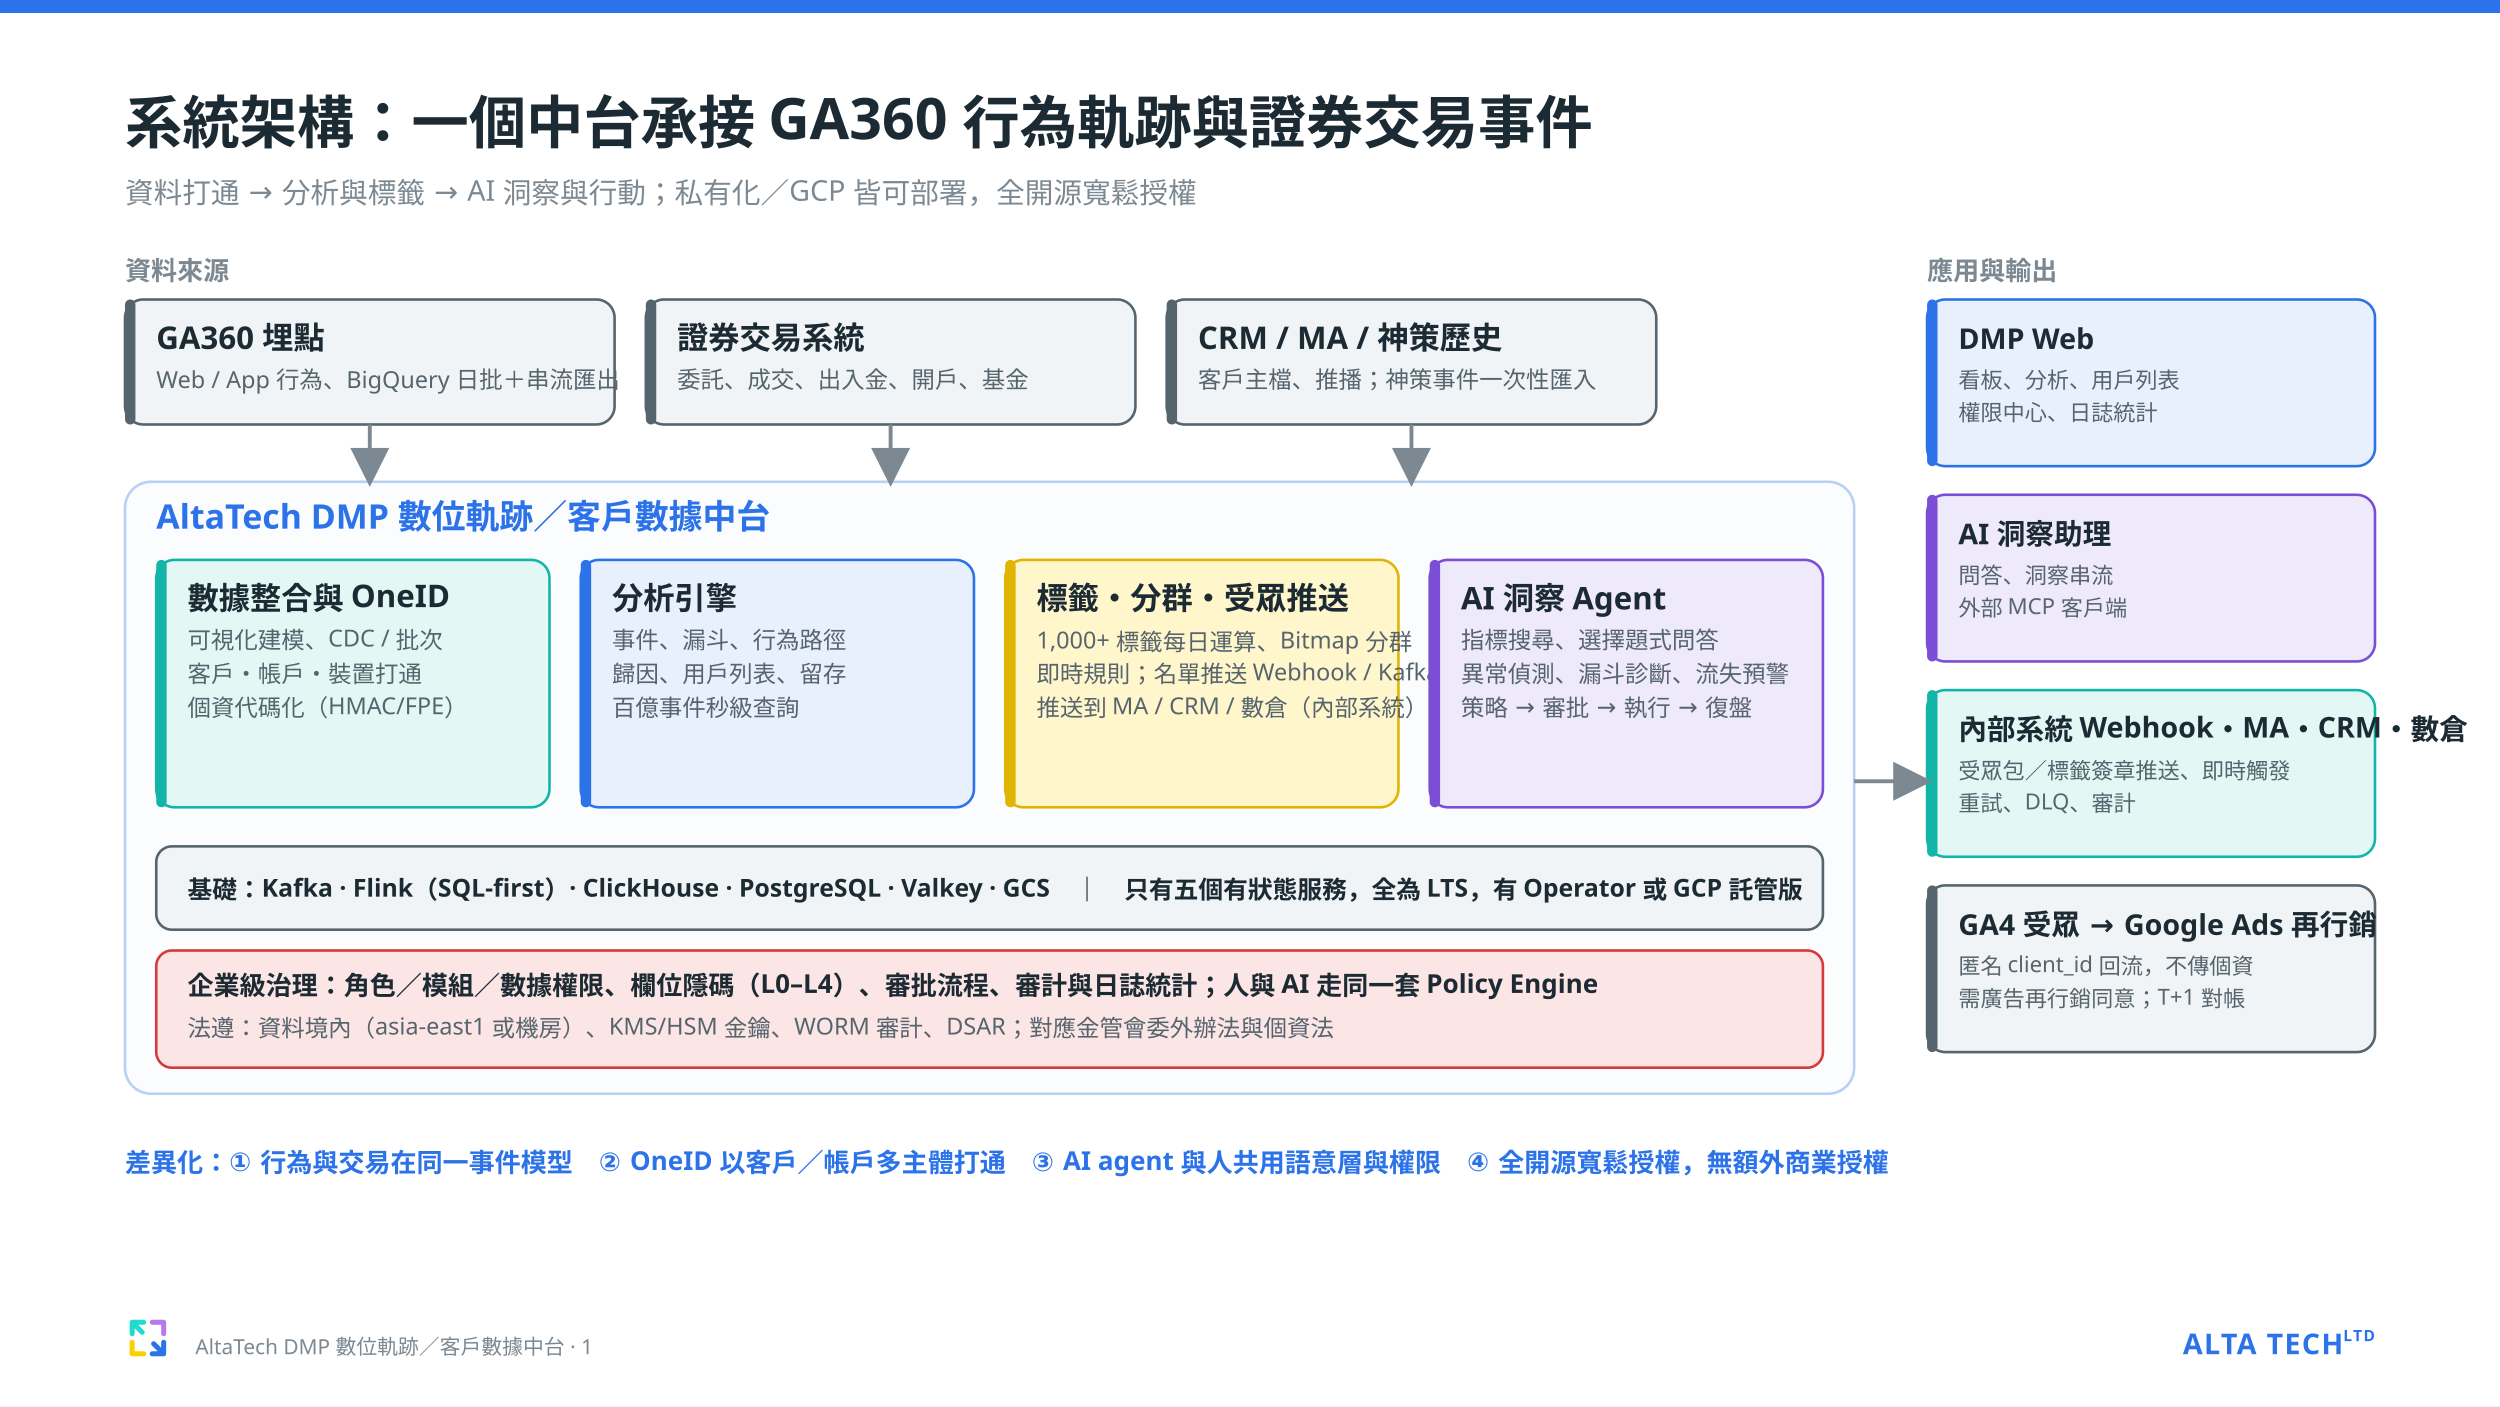
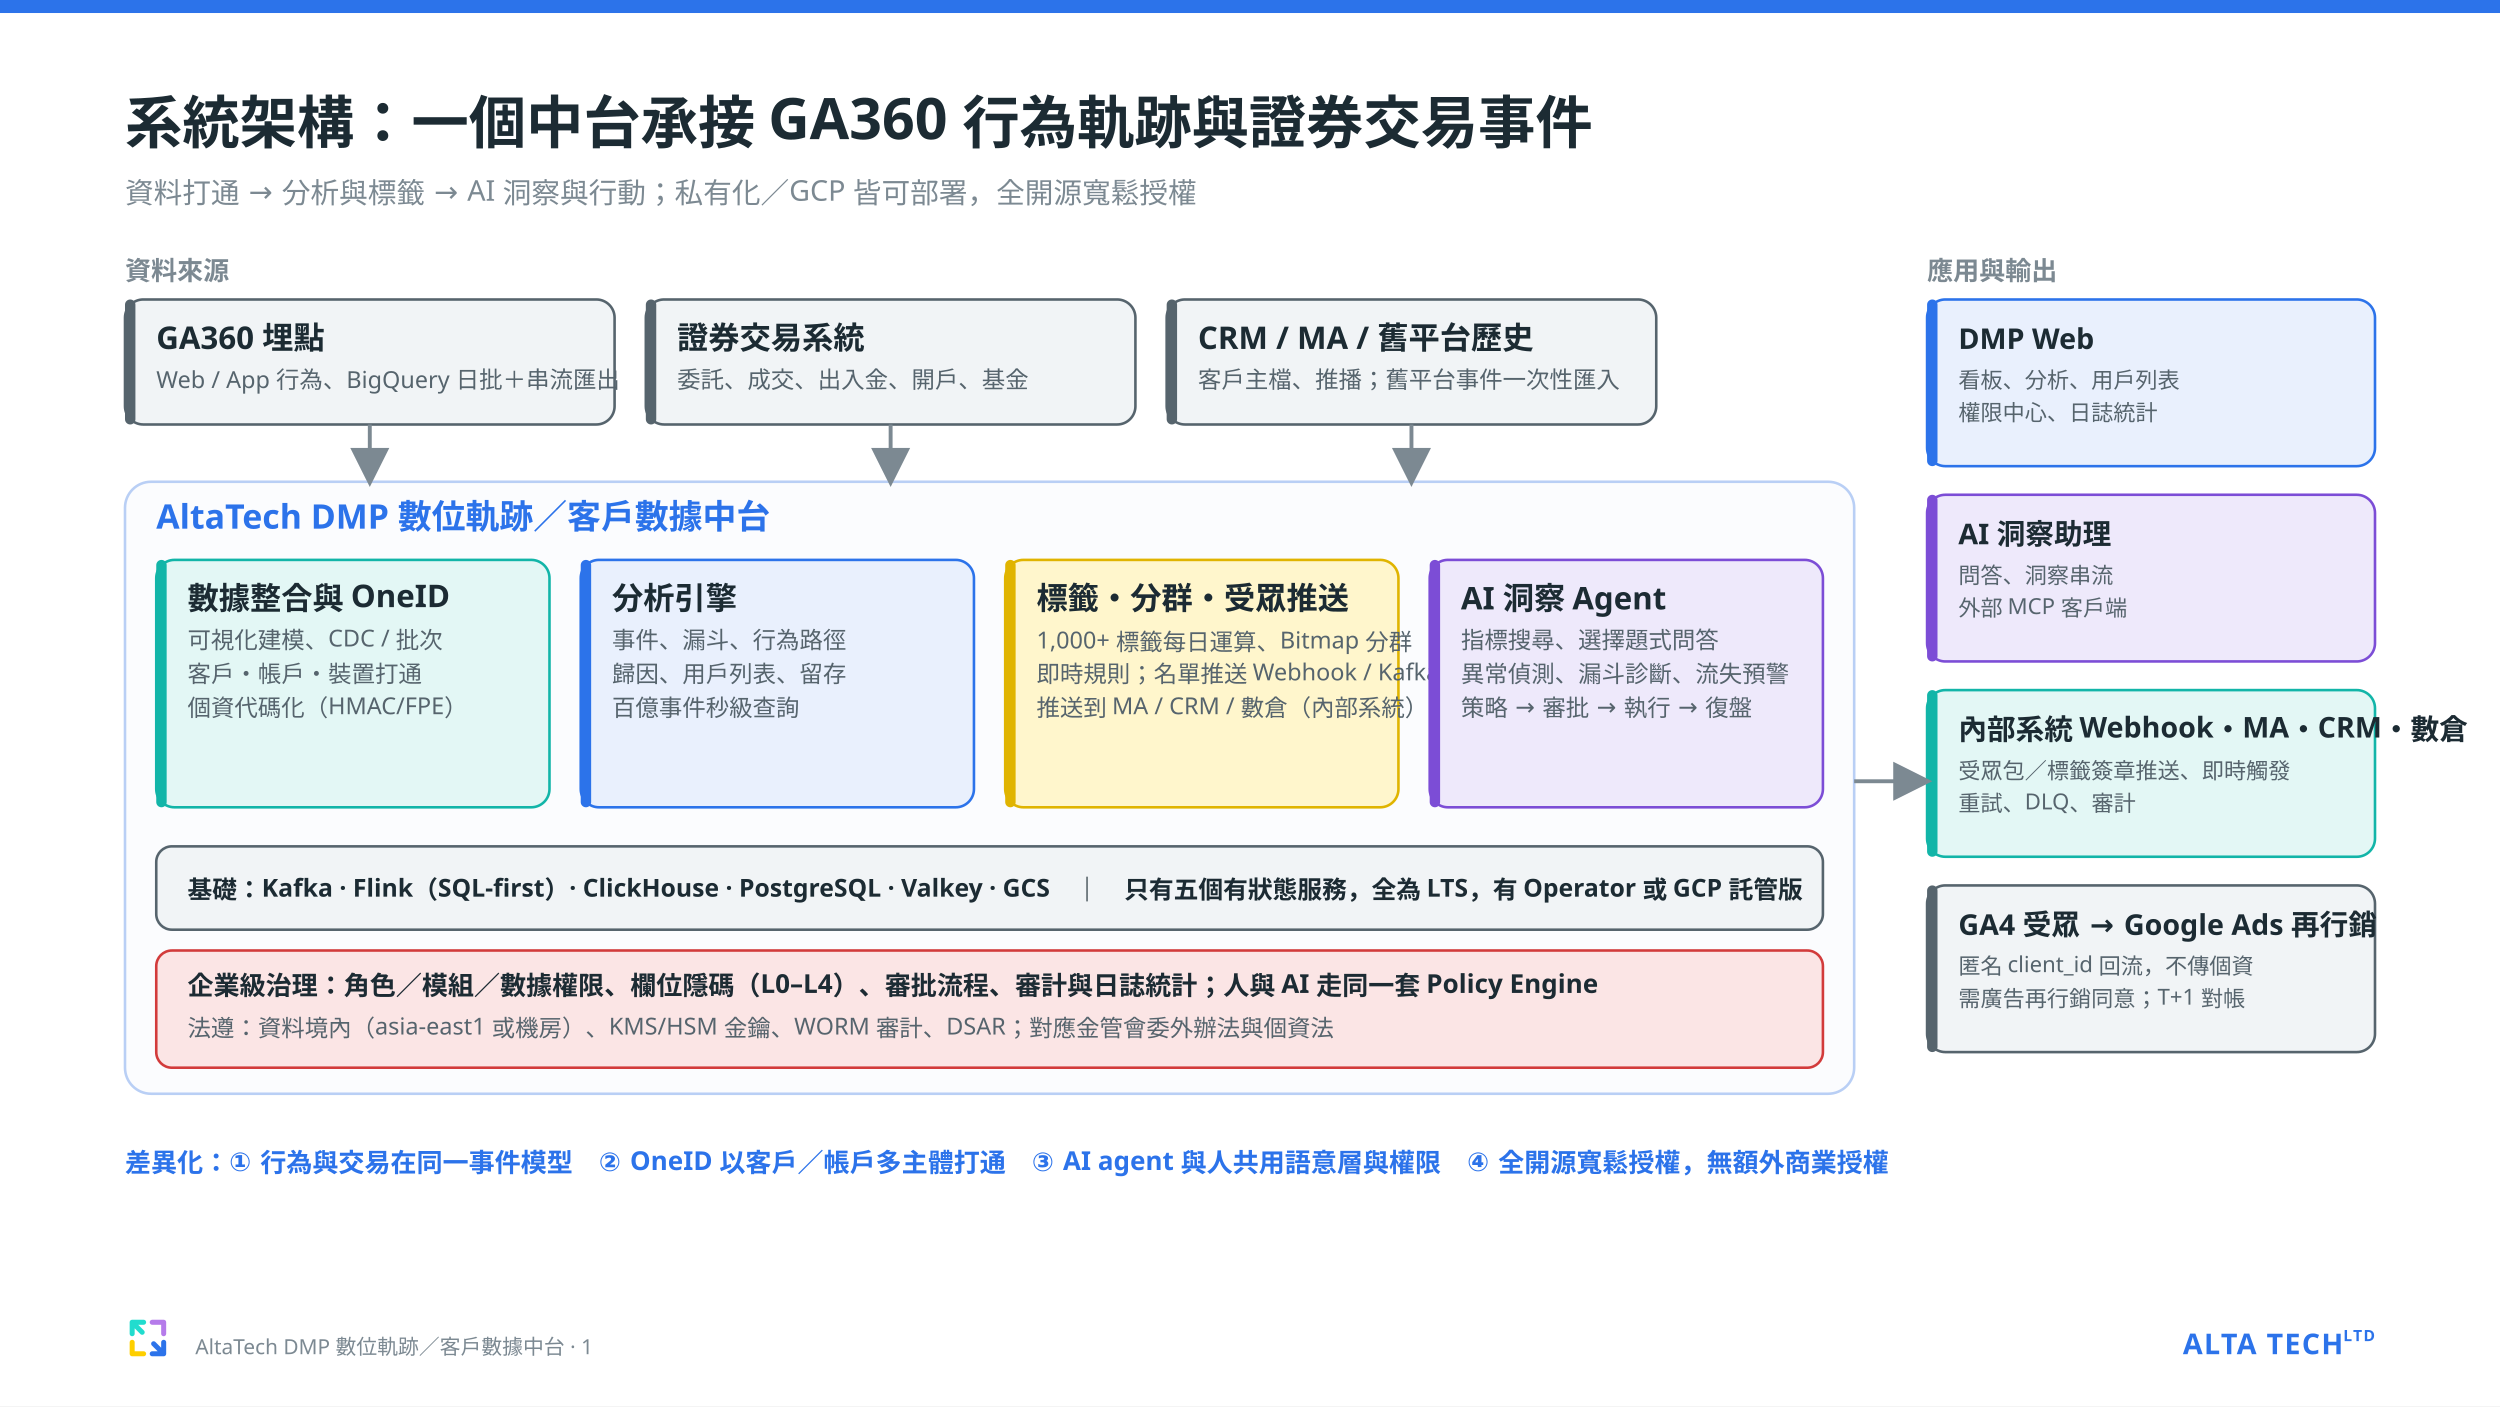
<svg xmlns="http://www.w3.org/2000/svg" viewBox="0 0 1920 1080" width="1920" height="1080">
  <defs>
    <marker id="ah" markerWidth="10" markerHeight="10" refX="8" refY="5" orient="auto">
      <path d="M0,0 L10,5 L0,10 z" fill="#7C8992" />
    </marker>
  </defs>
  <rect width="1920" height="1080" fill="#FFFFFF" />
  <rect x="0" y="0" width="1920" height="10" fill="#2C73EA" />
  <text x="96" y="110" font-family="'Plus Jakarta Sans','Noto Sans TC','PingFang TC','Microsoft JhengHei',sans-serif" font-size="44" font-weight="800" fill="#1C2B33">系統架構：一個中台承接 GA360 行為軌跡與證券交易事件</text>
  <text x="96" y="156" font-family="'Plus Jakarta Sans','Noto Sans TC','PingFang TC','Microsoft JhengHei',sans-serif" font-size="22" fill="#7C8992">資料打通 → 分析與標籤 → AI 洞察與行動；私有化／GCP 皆可部署，全開源寬鬆授權</text>
  <g transform="translate(96,1010) scale(0.55)">
    <path d="M10 26V10h16M10 10l14 14" stroke="#21DCCE" stroke-width="7" fill="none" stroke-linecap="round" stroke-linejoin="round" />
    <path d="M38 10h16v16" stroke="#B57BEA" stroke-width="7" fill="none" stroke-linecap="round" stroke-linejoin="round" />
    <path d="M10 38v16h16" stroke="#FECF00" stroke-width="7" fill="none" stroke-linecap="round" stroke-linejoin="round" />
    <path d="M54 38v16H38M54 54L40 40" stroke="#2C73EA" stroke-width="7" fill="none" stroke-linecap="round" stroke-linejoin="round" />
  </g>
  <text x="1824" y="1040" font-family="'Plus Jakarta Sans','Noto Sans TC','PingFang TC','Microsoft JhengHei',sans-serif" font-size="22" font-weight="800" fill="#2C73EA" text-anchor="end" letter-spacing="1">ALTA TECH<tspan font-size="12" dy="-10">LTD</tspan>
  </text>
  <text x="150" y="1040" font-family="'Plus Jakarta Sans','Noto Sans TC','PingFang TC','Microsoft JhengHei',sans-serif" font-size="16" fill="#7C8992">AltaTech DMP 數位軌跡／客戶數據中台 · 1</text>
  <text x="96" y="215" font-family="'Plus Jakarta Sans','Noto Sans TC','PingFang TC','Microsoft JhengHei',sans-serif" font-size="20" font-weight="800" fill="#7C8992" text-anchor="start">資料來源</text>
  <rect x="96" y="230" width="376" height="96" rx="14" fill="#F1F4F6" stroke="#56646D" stroke-width="2" />
  <rect x="96" y="230" width="8" height="96" rx="4" fill="#56646D" />
  <text x="120" y="268" font-family="'Plus Jakarta Sans','Noto Sans TC','PingFang TC','Microsoft JhengHei',sans-serif" font-size="24" font-weight="800" fill="#1C2B33" text-anchor="start">GA360 埋點</text>
  <text x="120" y="298" font-family="'Plus Jakarta Sans','Noto Sans TC','PingFang TC','Microsoft JhengHei',sans-serif" font-size="18" font-weight="400" fill="#56646D" text-anchor="start">Web / App 行為、BigQuery 日批＋串流匯出</text>
  <rect x="496" y="230" width="376" height="96" rx="14" fill="#F1F4F6" stroke="#56646D" stroke-width="2" />
  <rect x="496" y="230" width="8" height="96" rx="4" fill="#56646D" />
  <text x="520" y="268" font-family="'Plus Jakarta Sans','Noto Sans TC','PingFang TC','Microsoft JhengHei',sans-serif" font-size="24" font-weight="800" fill="#1C2B33" text-anchor="start">證券交易系統</text>
  <text x="520" y="298" font-family="'Plus Jakarta Sans','Noto Sans TC','PingFang TC','Microsoft JhengHei',sans-serif" font-size="18" font-weight="400" fill="#56646D" text-anchor="start">委託、成交、出入金、開戶、基金</text>
  <rect x="896" y="230" width="376" height="96" rx="14" fill="#F1F4F6" stroke="#56646D" stroke-width="2" />
  <rect x="896" y="230" width="8" height="96" rx="4" fill="#56646D" />
-   <text x="920" y="268" font-family="'Plus Jakarta Sans','Noto Sans TC','PingFang TC','Microsoft JhengHei',sans-serif" font-size="24" font-weight="800" fill="#1C2B33" text-anchor="start">CRM / MA / 神策歷史</text>
-   <text x="920" y="298" font-family="'Plus Jakarta Sans','Noto Sans TC','PingFang TC','Microsoft JhengHei',sans-serif" font-size="18" font-weight="400" fill="#56646D" text-anchor="start">客戶主檔、推播；神策事件一次性匯入</text>
+   <text x="920" y="268" font-family="'Plus Jakarta Sans','Noto Sans TC','PingFang TC','Microsoft JhengHei',sans-serif" font-size="24" font-weight="800" fill="#1C2B33" text-anchor="start">CRM / MA / 舊平台歷史</text>
+   <text x="920" y="298" font-family="'Plus Jakarta Sans','Noto Sans TC','PingFang TC','Microsoft JhengHei',sans-serif" font-size="18" font-weight="400" fill="#56646D" text-anchor="start">客戶主檔、推播；舊平台事件一次性匯入</text>
  <rect x="96" y="370" width="1328" height="470" rx="20" fill="#FBFCFE" stroke="#B9CFF5" stroke-width="2" />
  <text x="120" y="406" font-family="'Plus Jakarta Sans','Noto Sans TC','PingFang TC','Microsoft JhengHei',sans-serif" font-size="26" font-weight="800" fill="#2C73EA" text-anchor="start">AltaTech DMP 數位軌跡／客戶數據中台</text>
  <rect x="120" y="430" width="302" height="190" rx="14" fill="#E3F7F5" stroke="#12B5A8" stroke-width="2" />
  <rect x="120" y="430" width="8" height="190" rx="4" fill="#12B5A8" />
  <text x="144" y="468" font-family="'Plus Jakarta Sans','Noto Sans TC','PingFang TC','Microsoft JhengHei',sans-serif" font-size="24" font-weight="800" fill="#1C2B33" text-anchor="start">數據整合與 OneID</text>
  <text x="144" y="498" font-family="'Plus Jakarta Sans','Noto Sans TC','PingFang TC','Microsoft JhengHei',sans-serif" font-size="18" font-weight="400" fill="#56646D" text-anchor="start">可視化建模、CDC / 批次</text>
  <text x="144" y="524" font-family="'Plus Jakarta Sans','Noto Sans TC','PingFang TC','Microsoft JhengHei',sans-serif" font-size="18" font-weight="400" fill="#56646D" text-anchor="start">客戶・帳戶・裝置打通</text>
  <text x="144" y="550" font-family="'Plus Jakarta Sans','Noto Sans TC','PingFang TC','Microsoft JhengHei',sans-serif" font-size="18" font-weight="400" fill="#56646D" text-anchor="start">個資代碼化（HMAC/FPE）</text>
  <rect x="446" y="430" width="302" height="190" rx="14" fill="#E9F0FD" stroke="#2C73EA" stroke-width="2" />
  <rect x="446" y="430" width="8" height="190" rx="4" fill="#2C73EA" />
  <text x="470" y="468" font-family="'Plus Jakarta Sans','Noto Sans TC','PingFang TC','Microsoft JhengHei',sans-serif" font-size="24" font-weight="800" fill="#1C2B33" text-anchor="start">分析引擎</text>
  <text x="470" y="498" font-family="'Plus Jakarta Sans','Noto Sans TC','PingFang TC','Microsoft JhengHei',sans-serif" font-size="18" font-weight="400" fill="#56646D" text-anchor="start">事件、漏斗、行為路徑</text>
  <text x="470" y="524" font-family="'Plus Jakarta Sans','Noto Sans TC','PingFang TC','Microsoft JhengHei',sans-serif" font-size="18" font-weight="400" fill="#56646D" text-anchor="start">歸因、用戶列表、留存</text>
  <text x="470" y="550" font-family="'Plus Jakarta Sans','Noto Sans TC','PingFang TC','Microsoft JhengHei',sans-serif" font-size="18" font-weight="400" fill="#56646D" text-anchor="start">百億事件秒級查詢</text>
  <rect x="772" y="430" width="302" height="190" rx="14" fill="#FFF6CC" stroke="#E0B400" stroke-width="2" />
  <rect x="772" y="430" width="8" height="190" rx="4" fill="#E0B400" />
  <text x="796" y="468" font-family="'Plus Jakarta Sans','Noto Sans TC','PingFang TC','Microsoft JhengHei',sans-serif" font-size="24" font-weight="800" fill="#1C2B33" text-anchor="start">標籤・分群・受眾推送</text>
  <text x="796" y="498" font-family="'Plus Jakarta Sans','Noto Sans TC','PingFang TC','Microsoft JhengHei',sans-serif" font-size="18" font-weight="400" fill="#56646D" text-anchor="start">1,000+ 標籤每日運算、Bitmap 分群</text>
  <text x="796" y="524" font-family="'Plus Jakarta Sans','Noto Sans TC','PingFang TC','Microsoft JhengHei',sans-serif" font-size="18" font-weight="400" fill="#56646D" text-anchor="start">即時規則；名單推送 Webhook / Kafka / GCS</text>
  <text x="796" y="550" font-family="'Plus Jakarta Sans','Noto Sans TC','PingFang TC','Microsoft JhengHei',sans-serif" font-size="18" font-weight="400" fill="#56646D" text-anchor="start">推送到 MA / CRM / 數倉（內部系統）</text>
  <rect x="1098" y="430" width="302" height="190" rx="14" fill="#EEE9FB" stroke="#7C4DD6" stroke-width="2" />
  <rect x="1098" y="430" width="8" height="190" rx="4" fill="#7C4DD6" />
  <text x="1122" y="468" font-family="'Plus Jakarta Sans','Noto Sans TC','PingFang TC','Microsoft JhengHei',sans-serif" font-size="24" font-weight="800" fill="#1C2B33" text-anchor="start">AI 洞察 Agent</text>
  <text x="1122" y="498" font-family="'Plus Jakarta Sans','Noto Sans TC','PingFang TC','Microsoft JhengHei',sans-serif" font-size="18" font-weight="400" fill="#56646D" text-anchor="start">指標搜尋、選擇題式問答</text>
  <text x="1122" y="524" font-family="'Plus Jakarta Sans','Noto Sans TC','PingFang TC','Microsoft JhengHei',sans-serif" font-size="18" font-weight="400" fill="#56646D" text-anchor="start">異常偵測、漏斗診斷、流失預警</text>
  <text x="1122" y="550" font-family="'Plus Jakarta Sans','Noto Sans TC','PingFang TC','Microsoft JhengHei',sans-serif" font-size="18" font-weight="400" fill="#56646D" text-anchor="start">策略 → 審批 → 執行 → 復盤</text>
  <rect x="120" y="650" width="1280" height="64" rx="12" fill="#F1F4F6" stroke="#56646D" stroke-width="2" />
  <text x="144" y="690" font-family="'Plus Jakarta Sans','Noto Sans TC','PingFang TC','Microsoft JhengHei',sans-serif" font-size="19" font-weight="600" fill="#1C2B33" text-anchor="start">基礎：Kafka · Flink（SQL-first）· ClickHouse · PostgreSQL · Valkey · GCS　｜　只有五個有狀態服務，全為 LTS，有 Operator 或 GCP 託管版</text>
  <rect x="120" y="730" width="1280" height="90" rx="12" fill="#FBE5E5" stroke="#D23B3B" stroke-width="2" />
  <text x="144" y="764" font-family="'Plus Jakarta Sans','Noto Sans TC','PingFang TC','Microsoft JhengHei',sans-serif" font-size="20" font-weight="700" fill="#1C2B33" text-anchor="start">企業級治理：角色／模組／數據權限、欄位隱碼（L0–L4）、審批流程、審計與日誌統計；人與 AI 走同一套 Policy Engine</text>
  <text x="144" y="796" font-family="'Plus Jakarta Sans','Noto Sans TC','PingFang TC','Microsoft JhengHei',sans-serif" font-size="18" font-weight="400" fill="#56646D" text-anchor="start">法遵：資料境內（asia-east1 或機房）、KMS/HSM 金鑰、WORM 審計、DSAR；對應金管會委外辦法與個資法</text>
  <text x="1480" y="215" font-family="'Plus Jakarta Sans','Noto Sans TC','PingFang TC','Microsoft JhengHei',sans-serif" font-size="20" font-weight="800" fill="#7C8992" text-anchor="start">應用與輸出</text>
  <rect x="1480" y="230" width="344" height="128" rx="14" fill="#E9F0FD" stroke="#2C73EA" stroke-width="2" />
  <rect x="1480" y="230" width="8" height="128" rx="4" fill="#2C73EA" />
  <text x="1504" y="268" font-family="'Plus Jakarta Sans','Noto Sans TC','PingFang TC','Microsoft JhengHei',sans-serif" font-size="22" font-weight="800" fill="#1C2B33" text-anchor="start">DMP Web</text>
  <text x="1504" y="298" font-family="'Plus Jakarta Sans','Noto Sans TC','PingFang TC','Microsoft JhengHei',sans-serif" font-size="17" font-weight="400" fill="#56646D" text-anchor="start">看板、分析、用戶列表</text>
  <text x="1504" y="323" font-family="'Plus Jakarta Sans','Noto Sans TC','PingFang TC','Microsoft JhengHei',sans-serif" font-size="17" font-weight="400" fill="#56646D" text-anchor="start">權限中心、日誌統計</text>
  <rect x="1480" y="380" width="344" height="128" rx="14" fill="#EEE9FB" stroke="#7C4DD6" stroke-width="2" />
  <rect x="1480" y="380" width="8" height="128" rx="4" fill="#7C4DD6" />
  <text x="1504" y="418" font-family="'Plus Jakarta Sans','Noto Sans TC','PingFang TC','Microsoft JhengHei',sans-serif" font-size="22" font-weight="800" fill="#1C2B33" text-anchor="start">AI 洞察助理</text>
  <text x="1504" y="448" font-family="'Plus Jakarta Sans','Noto Sans TC','PingFang TC','Microsoft JhengHei',sans-serif" font-size="17" font-weight="400" fill="#56646D" text-anchor="start">問答、洞察串流</text>
  <text x="1504" y="473" font-family="'Plus Jakarta Sans','Noto Sans TC','PingFang TC','Microsoft JhengHei',sans-serif" font-size="17" font-weight="400" fill="#56646D" text-anchor="start">外部 MCP 客戶端</text>
  <rect x="1480" y="530" width="344" height="128" rx="14" fill="#E3F7F5" stroke="#12B5A8" stroke-width="2" />
  <rect x="1480" y="530" width="8" height="128" rx="4" fill="#12B5A8" />
  <text x="1504" y="568" font-family="'Plus Jakarta Sans','Noto Sans TC','PingFang TC','Microsoft JhengHei',sans-serif" font-size="22" font-weight="800" fill="#1C2B33" text-anchor="start">內部系統 Webhook・MA・CRM・數倉</text>
  <text x="1504" y="598" font-family="'Plus Jakarta Sans','Noto Sans TC','PingFang TC','Microsoft JhengHei',sans-serif" font-size="17" font-weight="400" fill="#56646D" text-anchor="start">受眾包／標籤簽章推送、即時觸發</text>
  <text x="1504" y="623" font-family="'Plus Jakarta Sans','Noto Sans TC','PingFang TC','Microsoft JhengHei',sans-serif" font-size="17" font-weight="400" fill="#56646D" text-anchor="start">重試、DLQ、審計</text>
  <rect x="1480" y="680" width="344" height="128" rx="14" fill="#F1F4F6" stroke="#56646D" stroke-width="2" />
  <rect x="1480" y="680" width="8" height="128" rx="4" fill="#56646D" />
  <text x="1504" y="718" font-family="'Plus Jakarta Sans','Noto Sans TC','PingFang TC','Microsoft JhengHei',sans-serif" font-size="22" font-weight="800" fill="#1C2B33" text-anchor="start">GA4 受眾 → Google Ads 再行銷</text>
  <text x="1504" y="748" font-family="'Plus Jakarta Sans','Noto Sans TC','PingFang TC','Microsoft JhengHei',sans-serif" font-size="17" font-weight="400" fill="#56646D" text-anchor="start">匿名 client_id 回流，不傳個資</text>
  <text x="1504" y="773" font-family="'Plus Jakarta Sans','Noto Sans TC','PingFang TC','Microsoft JhengHei',sans-serif" font-size="17" font-weight="400" fill="#56646D" text-anchor="start">需廣告再行銷同意；T+1 對帳</text>
  <path d="M284,326 L284,368" stroke="#7C8992" stroke-width="3" fill="none" marker-end="url(#ah)" />
  <path d="M684,326 L684,368" stroke="#7C8992" stroke-width="3" fill="none" marker-end="url(#ah)" />
  <path d="M1084,326 L1084,368" stroke="#7C8992" stroke-width="3" fill="none" marker-end="url(#ah)" />
  <path d="M1424,600 L1478,600" stroke="#7C8992" stroke-width="3" fill="none" marker-end="url(#ah)" />
  <text x="96" y="900" font-family="'Plus Jakarta Sans','Noto Sans TC','PingFang TC','Microsoft JhengHei',sans-serif" font-size="20" font-weight="600" fill="#2C73EA" text-anchor="start">差異化：① 行為與交易在同一事件模型　② OneID 以客戶／帳戶多主體打通　③ AI agent 與人共用語意層與權限　④ 全開源寬鬆授權，無額外商業授權</text>
</svg>
